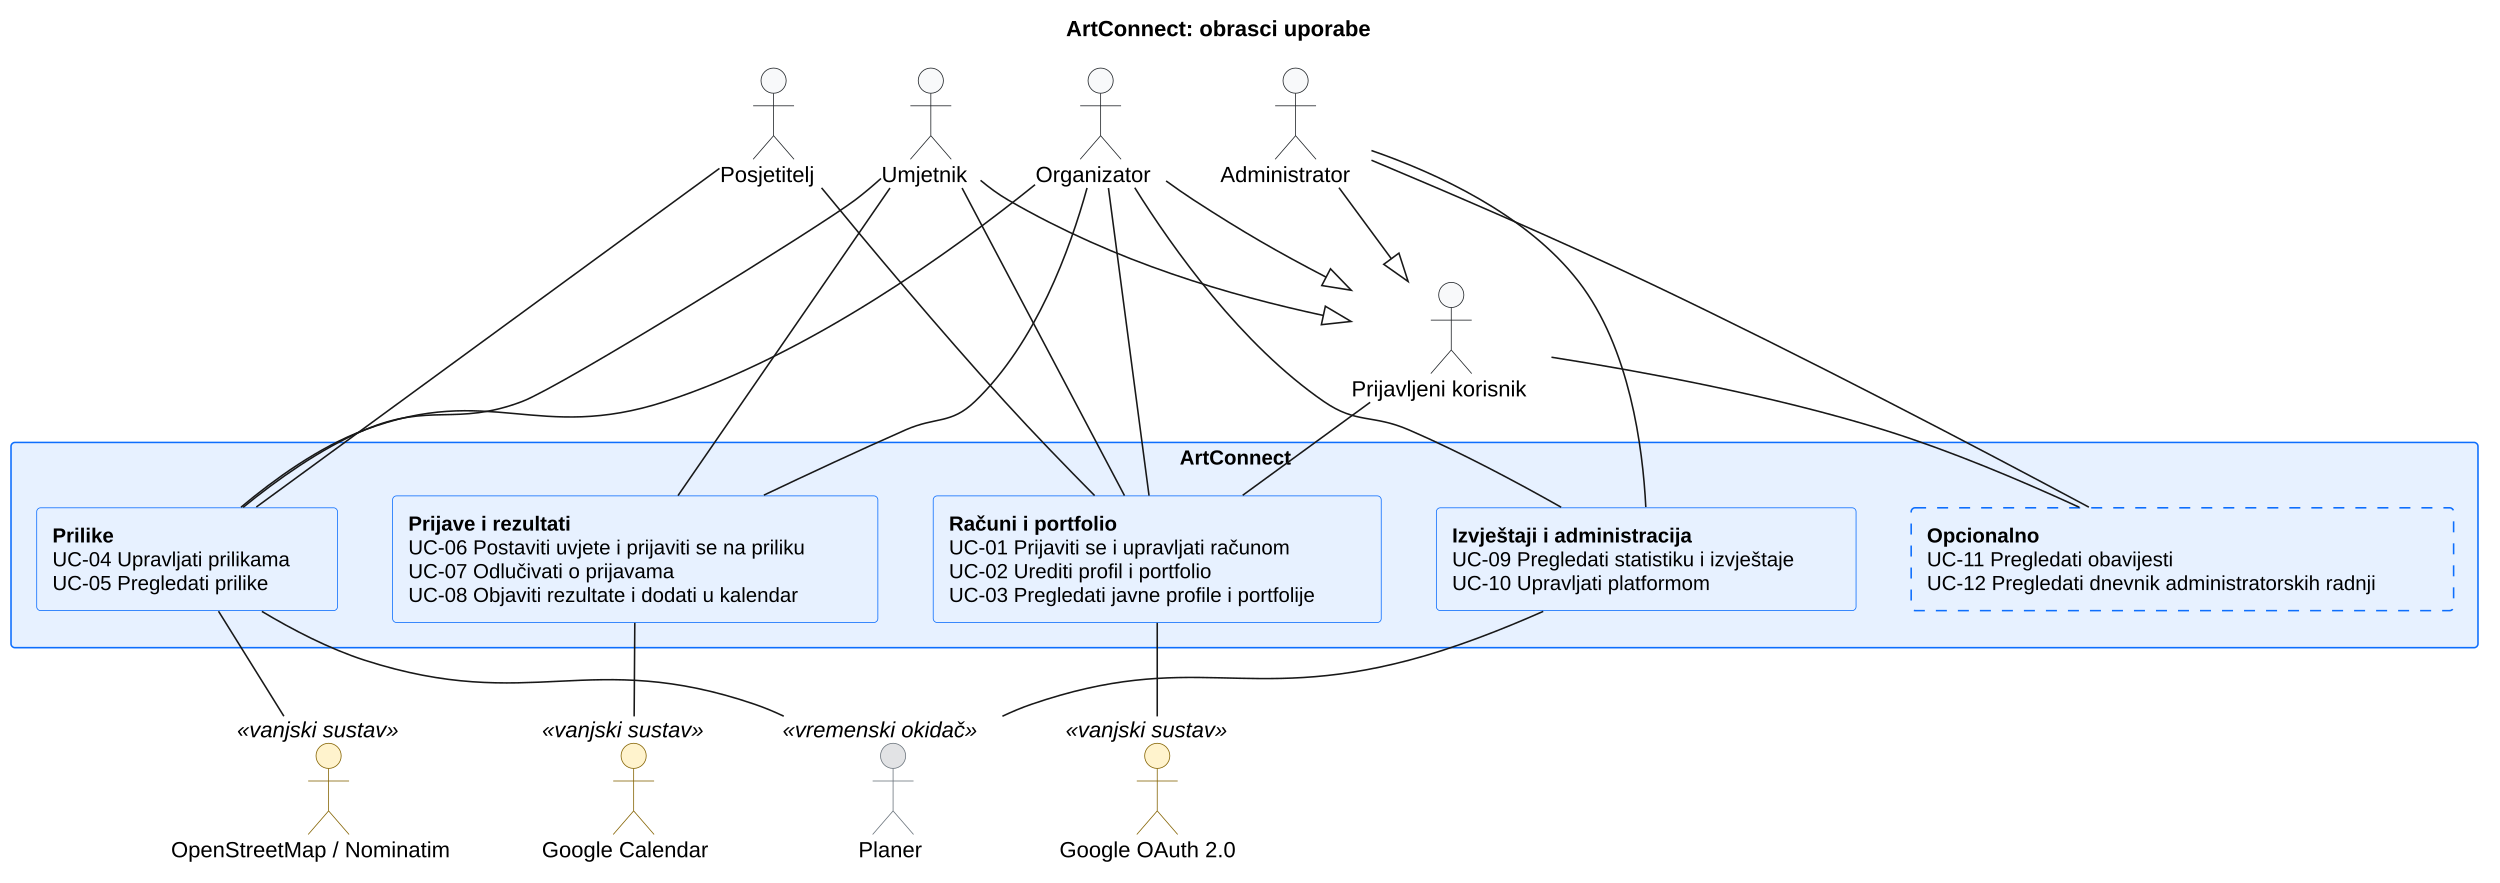
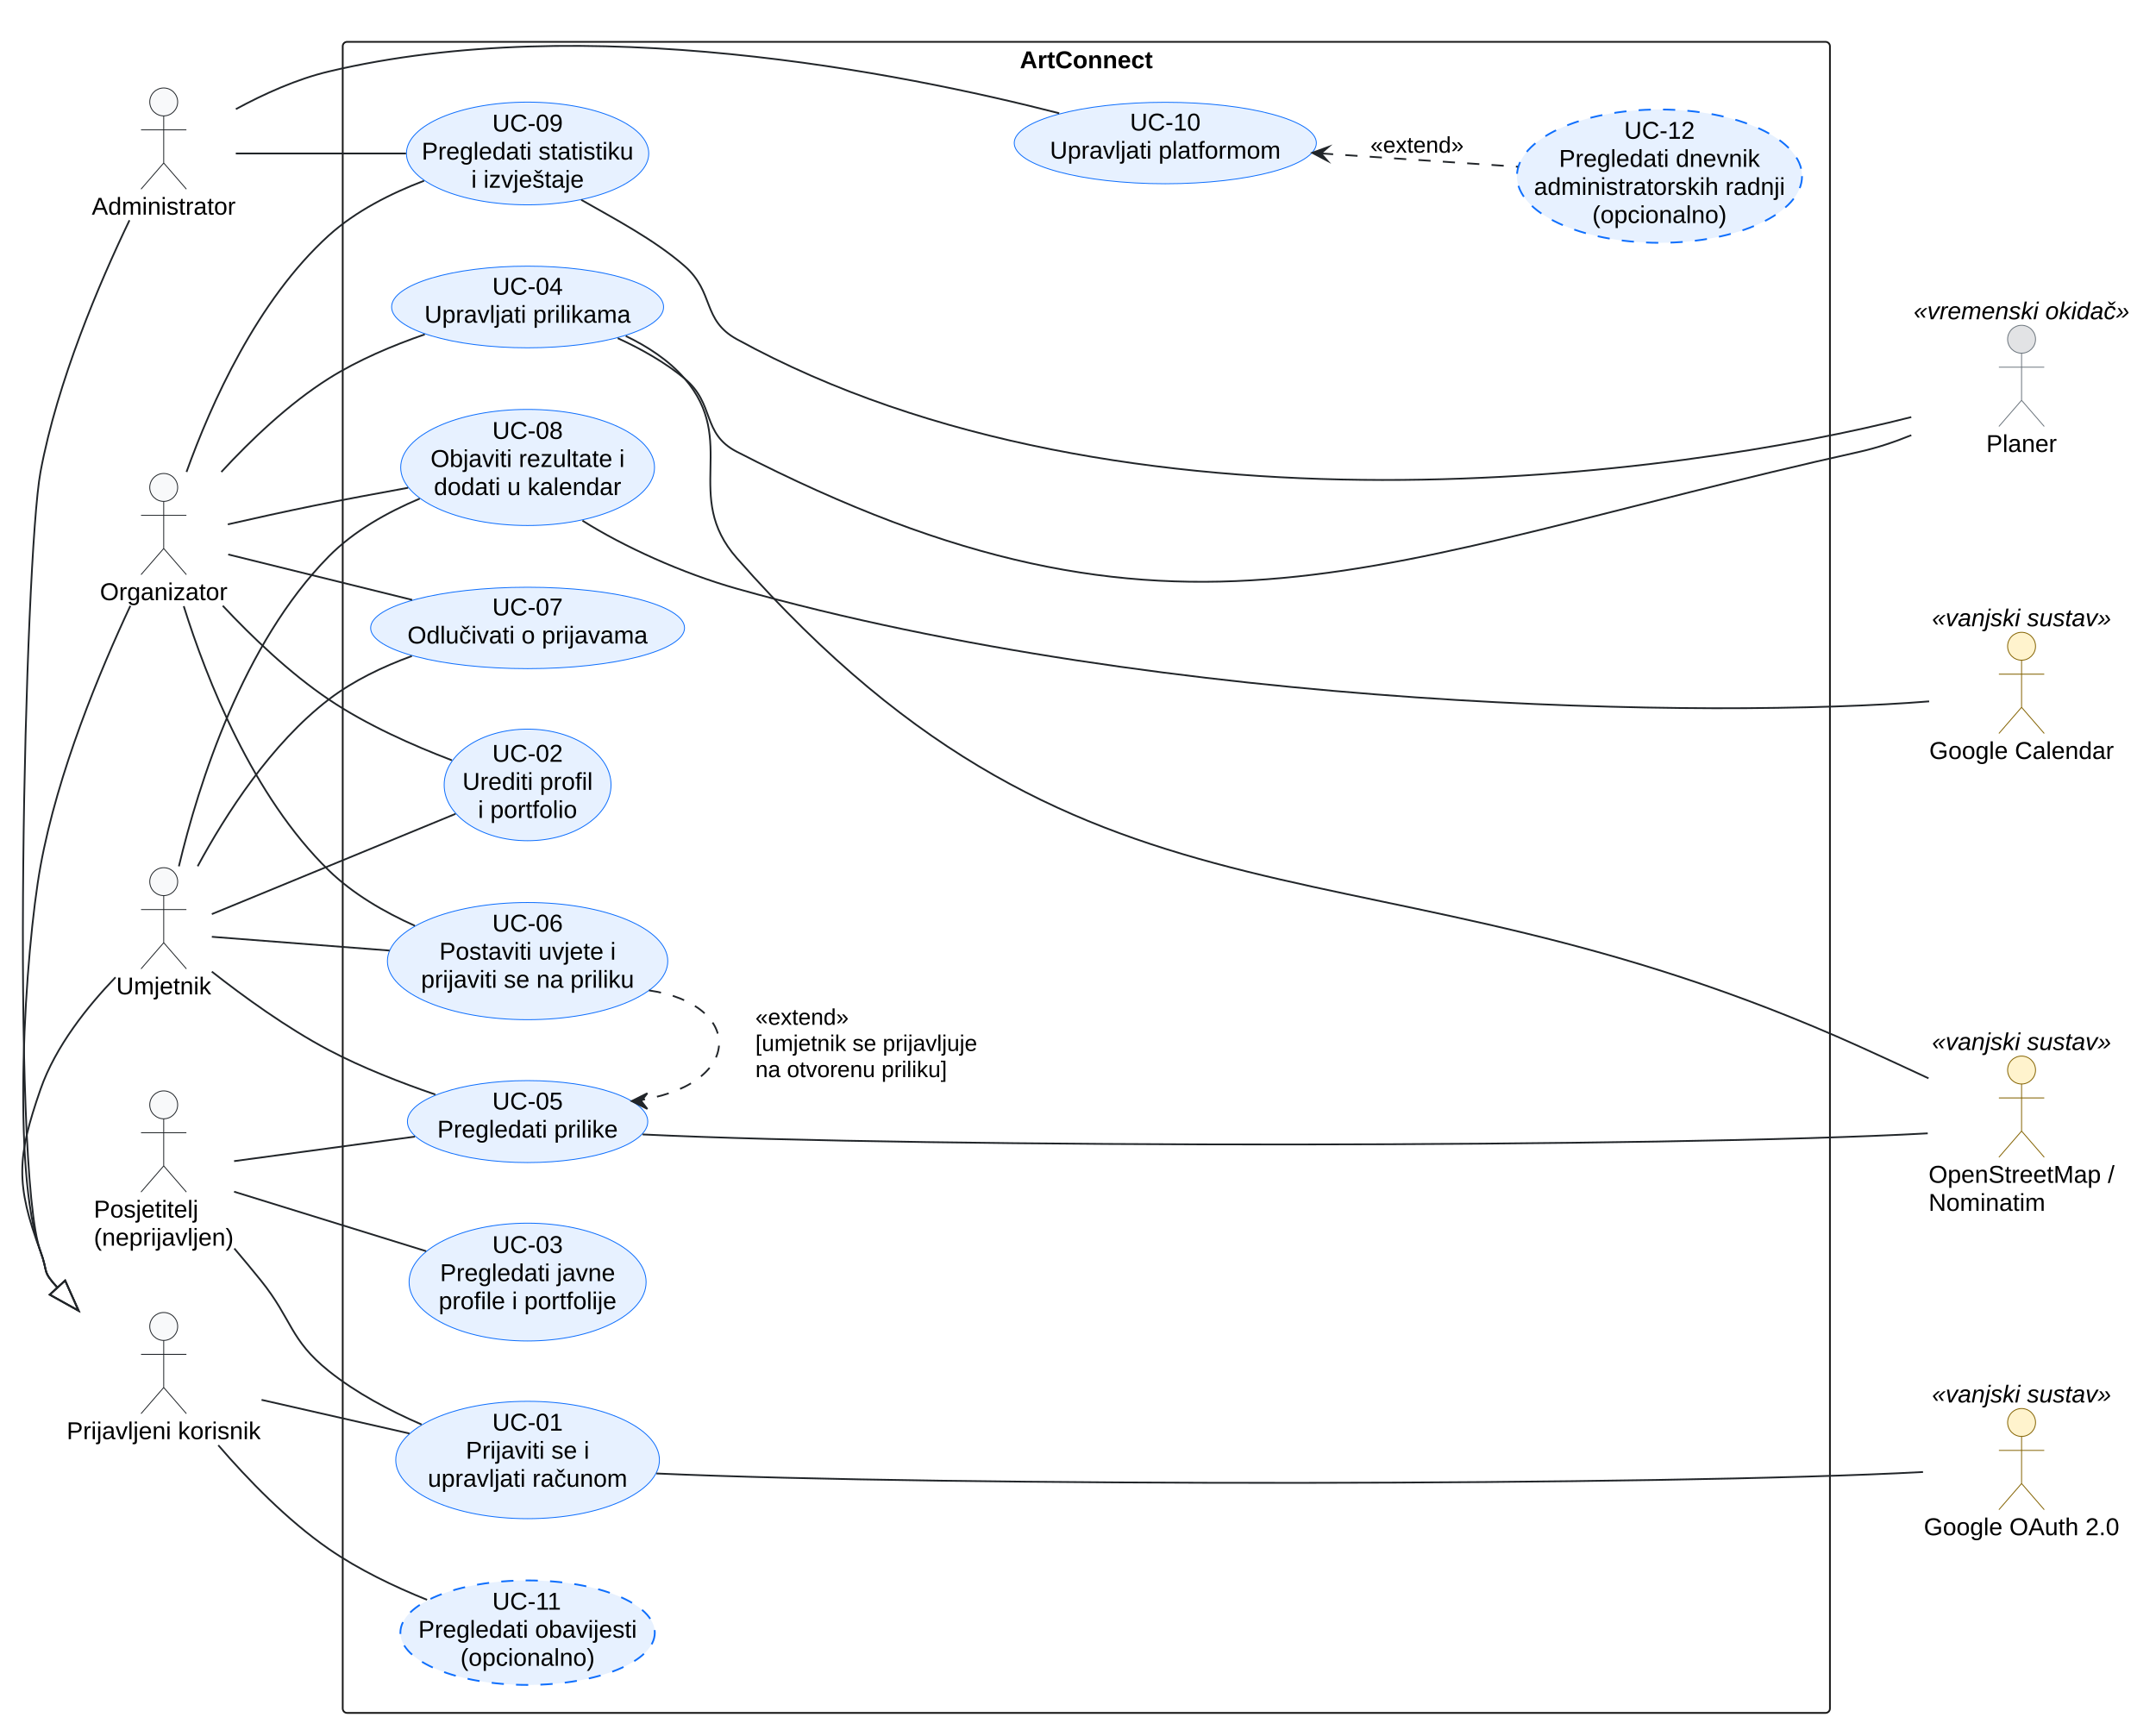
- <svg xmlns="http://www.w3.org/2000/svg" version="1.1" data-diagram-type="DESCRIPTION" style="width:1590px;height:561px;background:#FFFFFF;" width="1590px" height="561px" viewBox="0 0 1590 561" zoomAndPan="magnify" preserveAspectRatio="none" contentStyleType="text/css">
+ <svg xmlns="http://www.w3.org/2000/svg" version="1.1" data-diagram-type="DESCRIPTION" style="width:1236px;height:995px;background:#FFFFFF;" width="1236px" height="995px" viewBox="0 0 1236 995" zoomAndPan="magnify" preserveAspectRatio="none" contentStyleType="text/css">
  <defs />
  <g font-family="sans-serif" lengthAdjust="spacing">
-     <g class="title" data-source-line="1">
-       <text x="678.006" y="22.995" fill="#000" font-size="14" textLength="226.987" font-weight="700" font-family="Arial">ArtConnect: obrasci uporabe</text>
-     </g>
-     <g class="cluster" data-qualified-name="ArtConnect" id="ent0013" data-source-line="41">
-       <rect x="7" y="281.387" width="1569" height="130.54" fill="#E7F1FF" style="stroke:#0D6EFD;stroke-width:1;" rx="2.5" ry="2.5" />
-       <text x="750.297" y="295.454" fill="#000" font-size="13" textLength="82.405" font-weight="700" font-family="Arial">ArtConnect</text>
-     </g>
-     <g class="entity" data-qualified-name="ArtConnect.Racuni" id="ent0014" data-source-line="42">
-       <rect x="593.53" y="315.387" width="284.938" height="80.531" fill="#E7F1FF" style="stroke:#0D6EFD;stroke-width:0.5;" rx="2.5" ry="2.5" />
-       <text x="603.53" y="337.454" fill="#000" font-size="13" textLength="126.255" font-weight="700" font-family="Arial">Računi i portfolio</text>
-       <text x="603.53" y="352.587" fill="#000" font-size="13" textLength="246.207" font-family="Arial">UC-01 Prijaviti se i upravljati računom</text>
-       <text x="603.53" y="367.719" fill="#000" font-size="13" textLength="191.103" font-family="Arial">UC-02 Urediti profil i portfolio</text>
-       <text x="603.53" y="382.852" fill="#000" font-size="13" textLength="264.938" font-family="Arial">UC-03 Pregledati javne profile i portfolije</text>
-     </g>
-     <g class="entity" data-qualified-name="ArtConnect.Prilike" id="ent0015" data-source-line="43">
-       <rect x="23.34" y="322.957" width="191.317" height="65.398" fill="#E7F1FF" style="stroke:#0D6EFD;stroke-width:0.5;" rx="2.5" ry="2.5" />
-       <text x="33.34" y="345.024" fill="#000" font-size="13" textLength="46.77" font-weight="700" font-family="Arial">Prilike</text>
-       <text x="33.34" y="360.157" fill="#000" font-size="13" textLength="171.317" font-family="Arial">UC-04 Upravljati prilikama</text>
-       <text x="33.34" y="375.289" fill="#000" font-size="13" textLength="154.02" font-family="Arial">UC-05 Pregledati prilike</text>
-     </g>
-     <g class="entity" data-qualified-name="ArtConnect.Prijave" id="ent0016" data-source-line="44">
-       <rect x="249.69" y="315.387" width="308.622" height="80.531" fill="#E7F1FF" style="stroke:#0D6EFD;stroke-width:0.5;" rx="2.5" ry="2.5" />
-       <text x="259.69" y="337.454" fill="#000" font-size="13" textLength="126.585" font-weight="700" font-family="Arial">Prijave i rezultati</text>
-       <text x="259.69" y="352.587" fill="#000" font-size="13" textLength="288.622" font-family="Arial">UC-06 Postaviti uvjete i prijaviti se na priliku</text>
-       <text x="259.69" y="367.719" fill="#000" font-size="13" textLength="190.715" font-family="Arial">UC-07 Odlučivati o prijavama</text>
-       <text x="259.69" y="382.852" fill="#000" font-size="13" textLength="282.763" font-family="Arial">UC-08 Objaviti rezultate i dodati u kalendar</text>
-     </g>
-     <g class="entity" data-qualified-name="ArtConnect.Izvjestaji" id="ent0017" data-source-line="45">
-       <rect x="913.54" y="322.957" width="266.917" height="65.398" fill="#E7F1FF" style="stroke:#0D6EFD;stroke-width:0.5;" rx="2.5" ry="2.5" />
-       <text x="923.54" y="345.024" fill="#000" font-size="13" textLength="183.612" font-weight="700" font-family="Arial">Izvještaji i administracija</text>
-       <text x="923.54" y="360.157" fill="#000" font-size="13" textLength="246.917" font-family="Arial">UC-09 Pregledati statistiku i izvještaje</text>
-       <text x="923.54" y="375.289" fill="#000" font-size="13" textLength="186.843" font-family="Arial">UC-10 Upravljati platformom</text>
-     </g>
-     <g class="entity" data-qualified-name="ArtConnect.Opcionalno" id="ent0018" data-source-line="46">
-       <rect x="1215.51" y="322.957" width="344.987" height="65.398" fill="#E7F1FF" style="stroke:#0D6EFD;stroke-width:1;stroke-dasharray:7,7;" rx="2.5" ry="2.5" />
-       <text x="1225.51" y="345.024" fill="#000" font-size="13" textLength="82.12" font-weight="700" font-family="Arial">Opcionalno</text>
-       <text x="1225.51" y="360.157" fill="#000" font-size="13" textLength="176.63" font-family="Arial">UC-11 Pregledati obavijesti</text>
-       <text x="1225.51" y="375.289" fill="#000" font-size="13" textLength="324.987" font-family="Arial">UC-12 Pregledati dnevnik administratorskih radnji</text>
-     </g>
-     <g class="entity" data-qualified-name="Posjetitelj" id="ent0001" data-source-line="22">
-       <ellipse cx="492.003" cy="51.297" rx="8" ry="8" fill="#F8F9FA" style="stroke:#212529;stroke-width:0.5;" />
-       <path d="M492.003,59.297 L492.003,86.297 M479.003,67.297 L505.003,67.297 M492.003,86.297 L479.003,101.297 M492.003,86.297 L505.003,101.297" style="stroke:#212529;stroke-width:0.5;" fill="none" />
-       <text x="457.97" y="115.792" fill="#000" font-size="14" textLength="68.065" font-family="Arial">Posjetitelj</text>
-     </g>
-     <g class="entity" data-qualified-name="Umjetnik" id="ent0002" data-source-line="23">
-       <ellipse cx="592.004" cy="51.297" rx="8" ry="8" fill="#F8F9FA" style="stroke:#212529;stroke-width:0.5;" />
-       <path d="M592.004,59.297 L592.004,86.297 M579.004,67.297 L605.004,67.297 M592.004,86.297 L579.004,101.297 M592.004,86.297 L605.004,101.297" style="stroke:#212529;stroke-width:0.5;" fill="none" />
-       <text x="560.63" y="115.792" fill="#000" font-size="14" textLength="62.747" font-family="Arial">Umjetnik</text>
-     </g>
-     <g class="entity" data-qualified-name="Organizator" id="ent0003" data-source-line="24">
-       <ellipse cx="700.001" cy="51.297" rx="8" ry="8" fill="#F8F9FA" style="stroke:#212529;stroke-width:0.5;" />
-       <path d="M700.001,59.297 L700.001,86.297 M687.001,67.297 L713.001,67.297 M700.001,86.297 L687.001,101.297 M700.001,86.297 L713.001,101.297" style="stroke:#212529;stroke-width:0.5;" fill="none" />
-       <text x="658.63" y="115.792" fill="#000" font-size="14" textLength="82.742" font-family="Arial">Organizator</text>
-     </g>
-     <g class="entity" data-qualified-name="Administrator" id="ent0004" data-source-line="25">
-       <ellipse cx="824.001" cy="51.297" rx="8" ry="8" fill="#F8F9FA" style="stroke:#212529;stroke-width:0.5;" />
-       <path d="M824.001,59.297 L824.001,86.297 M811.001,67.297 L837.001,67.297 M824.001,86.297 L811.001,101.297 M824.001,86.297 L837.001,101.297" style="stroke:#212529;stroke-width:0.5;" fill="none" />
-       <text x="776.16" y="115.792" fill="#000" font-size="14" textLength="95.683" font-family="Arial">Administrator</text>
-     </g>
-     <g class="entity" data-qualified-name="Prijavljeni" id="ent0005" data-source-line="28">
-       <ellipse cx="923.005" cy="187.597" rx="8" ry="8" fill="#F8F9FA" style="stroke:#212529;stroke-width:0.5;" />
-       <path d="M923.005,195.597 L923.005,222.597 M910.005,203.597 L936.005,203.597 M923.005,222.597 L910.005,237.597 M923.005,222.597 L936.005,237.597" style="stroke:#212529;stroke-width:0.5;" fill="none" />
-       <text x="859.54" y="252.092" fill="#000" font-size="14" textLength="126.93" font-family="Arial">Prijavljeni korisnik</text>
-     </g>
-     <g class="entity" data-qualified-name="GoogleOAuth" id="ent0009" data-source-line="35">
-       <ellipse cx="736.003" cy="480.724" rx="8" ry="8" fill="#FFF3CD" style="stroke:#856404;stroke-width:0.5;" />
-       <path d="M736.003,488.724 L736.003,515.724 M723.003,496.724 L749.003,496.724 M736.003,515.724 L723.003,530.724 M736.003,515.724 L749.003,530.724" style="stroke:#856404;stroke-width:0.5;" fill="none" />
-       <text x="673.82" y="545.219" fill="#000" font-size="14" textLength="124.366" font-family="Arial">Google OAuth 2.0</text>
-       <text x="677.771" y="468.922" fill="#000" font-size="14" textLength="116.464" font-style="italic" font-family="Arial">«vanjski sustav»</text>
-     </g>
-     <g class="entity" data-qualified-name="GoogleCalendar" id="ent0010" data-source-line="36">
-       <ellipse cx="403.002" cy="480.724" rx="8" ry="8" fill="#FFF3CD" style="stroke:#856404;stroke-width:0.5;" />
-       <path d="M403.002,488.724 L403.002,515.724 M390.002,496.724 L416.002,496.724 M403.002,515.724 L390.002,530.724 M403.002,515.724 L416.002,530.724" style="stroke:#856404;stroke-width:0.5;" fill="none" />
-       <text x="344.616" y="545.219" fill="#000" font-size="14" textLength="116.771" font-family="Arial">Google Calendar</text>
-       <text x="344.77" y="468.922" fill="#000" font-size="14" textLength="116.464" font-style="italic" font-family="Arial">«vanjski sustav»</text>
-     </g>
-     <g class="entity" data-qualified-name="OSM" id="ent0011" data-source-line="37">
-       <ellipse cx="208.998" cy="480.724" rx="8" ry="8" fill="#FFF3CD" style="stroke:#856404;stroke-width:0.5;" />
-       <path d="M208.998,488.724 L208.998,515.724 M195.998,496.724 L221.998,496.724 M208.998,515.724 L195.998,530.724 M208.998,515.724 L221.998,530.724" style="stroke:#856404;stroke-width:0.5;" fill="none" />
-       <text x="108.78" y="545.219" fill="#000" font-size="14" textLength="200.437" font-family="Arial">OpenStreetMap / Nominatim</text>
-       <text x="150.766" y="468.922" fill="#000" font-size="14" textLength="116.464" font-style="italic" font-family="Arial">«vanjski sustav»</text>
-     </g>
-     <g class="entity" data-qualified-name="Planer" id="ent0012" data-source-line="38">
-       <ellipse cx="568.003" cy="480.724" rx="8" ry="8" fill="#E2E3E5" style="stroke:#6C757D;stroke-width:0.5;" />
-       <path d="M568.003,488.724 L568.003,515.724 M555.003,496.724 L581.003,496.724 M568.003,515.724 L555.003,530.724 M568.003,515.724 L581.003,530.724" style="stroke:#6C757D;stroke-width:0.5;" fill="none" />
-       <text x="545.927" y="545.219" fill="#000" font-size="14" textLength="44.153" font-family="Arial">Planer</text>
-       <text x="497.74" y="468.922" fill="#000" font-size="14" textLength="140.526" font-style="italic" font-family="Arial">«vremenski okidač»</text>
-     </g>
-     <g class="link" data-entity-1="ent0002" data-entity-2="ent0005" id="lnk6" data-source-line="30" data-link-type="extension">
-       <path d="M623.63,114.697 C629.11,119.287 635,123.617 641,127.097 C710.3,167.267 782.268,187.778 841.658,200.638" style="stroke:#181818;stroke-width:1;" fill="none" id="Umjetnik-to-Prijavljeni" />
-       <polygon points="859.25,204.447,842.927,194.773,840.388,206.502,859.25,204.447" fill="none" style="stroke:#181818;stroke-width:1;stroke-linejoin:miter;stroke-miterlimit:10;" />
-     </g>
-     <g class="link" data-entity-1="ent0003" data-entity-2="ent0005" id="lnk7" data-source-line="31" data-link-type="extension">
-       <path d="M741.64,115.077 C747.38,119.257 753.27,123.377 759,127.097 C791.08,147.907 812.466,160.162 843.416,176.282" style="stroke:#181818;stroke-width:1;" fill="none" id="Organizator-to-Prijavljeni" />
-       <polygon points="859.38,184.597,846.187,170.961,840.644,181.603,859.38,184.597" fill="none" style="stroke:#181818;stroke-width:1;stroke-linejoin:miter;stroke-miterlimit:10;" />
-     </g>
-     <g class="link" data-entity-1="ent0004" data-entity-2="ent0005" id="lnk8" data-source-line="32" data-link-type="extension">
-       <path d="M851.58,119.357 C865.31,137.987 871.18,145.948 884.89,164.548" style="stroke:#181818;stroke-width:1;" fill="none" id="Administrator-to-Prijavljeni" />
-       <polygon points="895.57,179.037,889.72,160.988,880.06,168.108,895.57,179.037" fill="none" style="stroke:#181818;stroke-width:1;stroke-linejoin:miter;stroke-miterlimit:10;" />
-     </g>
-     <g class="link" data-entity-1="ent0001" data-entity-2="ent0014" id="lnk19" data-source-line="49" data-link-type="association">
-       <path d="M522.51,119.477 C551.74,155.057 597.42,209.707 639,255.387 C657.33,275.527 678.38,297.227 696.17,315.187" style="stroke:#181818;stroke-width:1;" fill="none" id="Posjetitelj-Racuni" />
-     </g>
-     <g class="link" data-entity-1="ent0001" data-entity-2="ent0015" id="lnk20" data-source-line="50" data-link-type="association">
-       <path d="M457.58,107.117 C389.59,156.827 238.15,267.537 163.02,322.467" style="stroke:#181818;stroke-width:1;" fill="none" id="Posjetitelj-Prilike" />
-     </g>
-     <g class="link" data-entity-1="ent0005" data-entity-2="ent0014" id="lnk21" data-source-line="52" data-link-type="association">
-       <path d="M871.41,255.877 C846.22,274.257 815.91,296.367 790.36,314.997" style="stroke:#181818;stroke-width:1;" fill="none" id="Prijavljeni-Racuni" />
-     </g>
-     <g class="link" data-entity-1="ent0005" data-entity-2="ent0018" id="lnk22" data-source-line="53" data-link-type="association">
-       <path d="M986.73,227.197 C1043.07,236.017 1127.08,251.377 1198,273.387 C1240.49,286.587 1286.39,306.057 1322.44,322.647" style="stroke:#181818;stroke-width:1;" fill="none" id="Prijavljeni-Opcionalno" />
-     </g>
-     <g class="link" data-entity-1="ent0002" data-entity-2="ent0014" id="lnk23" data-source-line="55" data-link-type="association">
-       <path d="M611.87,119.577 C639.03,171.017 687.52,262.837 715.17,315.207" style="stroke:#181818;stroke-width:1;" fill="none" id="Umjetnik-Racuni" />
-     </g>
-     <g class="link" data-entity-1="ent0002" data-entity-2="ent0016" id="lnk24" data-source-line="56" data-link-type="association">
-       <path d="M566.06,119.577 C530.6,171.017 467.3,262.837 431.2,315.207" style="stroke:#181818;stroke-width:1;" fill="none" id="Umjetnik-Prijave" />
-     </g>
-     <g class="link" data-entity-1="ent0002" data-entity-2="ent0015" id="lnk25" data-source-line="57" data-link-type="association">
-       <path d="M560.29,113.517 C555.01,118.257 549.47,122.947 544,127.097 C522.07,143.747 357.76,245.667 332,255.387 C289.75,271.347 273.58,255.777 232,273.387 C203.74,285.367 175.71,305.457 154.64,322.667" style="stroke:#181818;stroke-width:1;" fill="none" id="Umjetnik-Prilike" />
-     </g>
-     <g class="link" data-entity-1="ent0003" data-entity-2="ent0014" id="lnk26" data-source-line="59" data-link-type="association">
-       <path d="M704.97,119.577 C711.76,171.017 723.88,262.837 730.79,315.207" style="stroke:#181818;stroke-width:1;" fill="none" id="Organizator-Racuni" />
-     </g>
-     <g class="link" data-entity-1="ent0003" data-entity-2="ent0015" id="lnk27" data-source-line="60" data-link-type="association">
-       <path d="M658.29,117.467 C606.81,158.957 514.77,225.697 423,255.387 C341.88,281.647 311.84,243.457 232,273.387 C202.81,284.337 174.35,304.887 153.29,322.577" style="stroke:#181818;stroke-width:1;" fill="none" id="Organizator-Prilike" />
-     </g>
-     <g class="link" data-entity-1="ent0003" data-entity-2="ent0016" id="lnk28" data-source-line="61" data-link-type="association">
-       <path d="M691.36,119.547 C680.67,158.287 658.93,218.137 620,255.387 C604.74,269.997 595.34,264.877 576,273.387 C546.38,286.437 514.23,301.407 485.83,314.907" style="stroke:#181818;stroke-width:1;" fill="none" id="Organizator-Prijave" />
-     </g>
-     <g class="link" data-entity-1="ent0003" data-entity-2="ent0017" id="lnk29" data-source-line="62" data-link-type="association">
-       <path d="M721.7,119.377 C746.21,158.557 789.6,219.297 842,255.387 C862.83,269.747 872.78,263.357 896,273.387 C929.07,287.677 964.61,306.617 992.9,322.607" style="stroke:#181818;stroke-width:1;" fill="none" id="Organizator-Izvjestaji" />
-     </g>
-     <g class="link" data-entity-1="ent0004" data-entity-2="ent0017" id="lnk30" data-source-line="64" data-link-type="association">
-       <path d="M872.24,95.737 C913.34,109.977 970.88,136.247 1004,179.097 C1036.53,221.177 1044.83,284.497 1046.73,322.487" style="stroke:#181818;stroke-width:1;" fill="none" id="Administrator-Izvjestaji" />
-     </g>
-     <g class="link" data-entity-1="ent0004" data-entity-2="ent0018" id="lnk31" data-source-line="65" data-link-type="association">
-       <path d="M872.25,101.907 C917.7,120.947 987.49,150.847 1047,179.097 C1147.01,226.567 1260.94,286.417 1328.53,322.557" style="stroke:#181818;stroke-width:1;" fill="none" id="Administrator-Opcionalno" />
-     </g>
-     <g class="link" data-entity-1="ent0014" data-entity-2="ent0009" id="lnk32" data-source-line="67" data-link-type="association">
-       <path d="M736,396.157 C736,414.547 736,436.537 736,455.627" style="stroke:#181818;stroke-width:1;" fill="none" id="Racuni-GoogleOAuth" />
-     </g>
-     <g class="link" data-entity-1="ent0016" data-entity-2="ent0010" id="lnk33" data-source-line="68" data-link-type="association">
-       <path d="M403.73,396.157 C403.6,414.547 403.45,436.537 403.32,455.627" style="stroke:#181818;stroke-width:1;" fill="none" id="Prijave-GoogleCalendar" />
-     </g>
-     <g class="link" data-entity-1="ent0015" data-entity-2="ent0011" id="lnk34" data-source-line="69" data-link-type="association">
-       <path d="M138.97,388.737 C151.2,408.367 167.03,433.807 180.55,455.517" style="stroke:#181818;stroke-width:1;" fill="none" id="Prilike-OSM" />
-     </g>
-     <g class="link" data-entity-1="ent0015" data-entity-2="ent0012" id="lnk35" data-source-line="70" data-link-type="association">
-       <path d="M166.56,388.847 C186.04,400.517 209.31,412.617 232,419.927 C337.59,453.907 375.01,412.137 480,447.927 C486.17,450.027 492.37,452.617 498.47,455.507" style="stroke:#181818;stroke-width:1;" fill="none" id="Prilike-Planer" />
-     </g>
-     <g class="link" data-entity-1="ent0017" data-entity-2="ent0012" id="lnk36" data-source-line="71" data-link-type="association">
-       <path d="M981.5,388.827 C955.46,400.347 924.87,412.357 896,419.927 C792.12,447.167 757.58,413.087 656,447.927 C649.83,450.037 643.64,452.637 637.54,455.527" style="stroke:#181818;stroke-width:1;" fill="none" id="Izvjestaji-Planer" />
+     <g class="cluster" data-qualified-name="ArtConnect" id="ent0010" data-source-line="41">
+       <rect x="196.48" y="23.99" width="852.59" height="958" fill="none" style="stroke:#181818;stroke-width:1;" rx="2.5" ry="2.5" />
+       <text x="584.665" y="39.122" fill="#000" font-size="14" textLength="76.221" font-weight="700" font-family="Arial">ArtConnect</text>
+     </g>
+     <g class="entity" data-qualified-name="ArtConnect.UC01" id="ent0011" data-source-line="42">
+       <ellipse cx="302.458" cy="836.994" rx="75.578" ry="33.644" fill="#E7F1FF" style="stroke:#0D6EFD;stroke-width:0.5;" />
+       <text x="282.231" y="820.163" fill="#000" font-size="14" textLength="40.455" font-family="Arial">UC-01</text>
+       <text x="267.062" y="836.261" fill="#000" font-size="14" textLength="70.793" font-family="Arial">Prijaviti se i</text>
+       <text x="245.265" y="852.36" fill="#000" font-size="14" textLength="114.386" font-family="Arial">upravljati računom</text>
+     </g>
+     <g class="entity" data-qualified-name="ArtConnect.UC03" id="ent0012" data-source-line="43">
+       <ellipse cx="302.465" cy="734.995" rx="67.935" ry="33.765" fill="#E7F1FF" style="stroke:#0D6EFD;stroke-width:0.5;" />
+       <text x="282.237" y="718.359" fill="#000" font-size="14" textLength="40.455" font-family="Arial">UC-03</text>
+       <text x="252.265" y="734.458" fill="#000" font-size="14" textLength="100.399" font-family="Arial">Pregledati javne</text>
+       <text x="251.496" y="750.557" fill="#000" font-size="14" textLength="101.938" font-family="Arial">profile i portfolije</text>
+     </g>
+     <g class="entity" data-qualified-name="ArtConnect.UC05" id="ent0013" data-source-line="44">
+       <ellipse cx="302.46" cy="642.988" rx="68.89" ry="23.498" fill="#E7F1FF" style="stroke:#0D6EFD;stroke-width:0.5;" />
+       <text x="282.232" y="636.078" fill="#000" font-size="14" textLength="40.455" font-family="Arial">UC-05</text>
+       <text x="250.712" y="652.177" fill="#000" font-size="14" textLength="103.496" font-family="Arial">Pregledati prilike</text>
+     </g>
+     <g class="entity" data-qualified-name="ArtConnect.UC11" id="ent0014" data-source-line="45">
+       <ellipse cx="302.457" cy="935.994" rx="72.927" ry="29.954" fill="#E7F1FF" style="stroke:#0D6EFD;stroke-width:1;stroke-dasharray:7,7;" />
+       <text x="282.229" y="922.791" fill="#000" font-size="14" textLength="40.455" font-family="Arial">UC-11</text>
+       <text x="239.809" y="938.89" fill="#000" font-size="14" textLength="125.296" font-family="Arial">Pregledati obavijesti</text>
+       <text x="263.933" y="954.988" fill="#000" font-size="14" textLength="77.048" font-family="Arial">(opcionalno)</text>
+     </g>
+     <g class="entity" data-qualified-name="ArtConnect.UC02" id="ent0015" data-source-line="46">
+       <ellipse cx="302.459" cy="449.988" rx="47.829" ry="31.988" fill="#E7F1FF" style="stroke:#0D6EFD;stroke-width:0.5;" />
+       <text x="282.232" y="436.717" fill="#000" font-size="14" textLength="40.455" font-family="Arial">UC-02</text>
+       <text x="265.115" y="452.816" fill="#000" font-size="14" textLength="74.689" font-family="Arial">Urediti profil</text>
+       <text x="274.056" y="468.914" fill="#000" font-size="14" textLength="56.807" font-family="Arial">i portfolio</text>
+     </g>
+     <g class="entity" data-qualified-name="ArtConnect.UC06" id="ent0016" data-source-line="47">
+       <ellipse cx="302.455" cy="550.987" rx="80.365" ry="33.587" fill="#E7F1FF" style="stroke:#0D6EFD;stroke-width:0.5;" />
+       <text x="282.228" y="534.063" fill="#000" font-size="14" textLength="40.455" font-family="Arial">UC-06</text>
+       <text x="251.876" y="550.161" fill="#000" font-size="14" textLength="101.158" font-family="Arial">Postaviti uvjete i</text>
+       <text x="241.376" y="566.26" fill="#000" font-size="14" textLength="122.158" font-family="Arial">prijaviti se na priliku</text>
+     </g>
+     <g class="entity" data-qualified-name="ArtConnect.UC07" id="ent0017" data-source-line="48">
+       <ellipse cx="302.457" cy="359.994" rx="89.977" ry="23.334" fill="#E7F1FF" style="stroke:#0D6EFD;stroke-width:0.5;" />
+       <text x="282.229" y="352.816" fill="#000" font-size="14" textLength="40.455" font-family="Arial">UC-07</text>
+       <text x="233.595" y="368.915" fill="#000" font-size="14" textLength="137.724" font-family="Arial">Odlučivati o prijavama</text>
+     </g>
+     <g class="entity" data-qualified-name="ArtConnect.UC08" id="ent0018" data-source-line="49">
+       <ellipse cx="302.464" cy="267.987" rx="72.754" ry="33.277" fill="#E7F1FF" style="stroke:#0D6EFD;stroke-width:0.5;" />
+       <text x="282.237" y="251.61" fill="#000" font-size="14" textLength="40.455" font-family="Arial">UC-08</text>
+       <text x="246.83" y="267.708" fill="#000" font-size="14" textLength="111.269" font-family="Arial">Objaviti rezultate i</text>
+       <text x="248.758" y="283.807" fill="#000" font-size="14" textLength="107.413" font-family="Arial">dodati u kalendar</text>
+     </g>
+     <g class="entity" data-qualified-name="ArtConnect.UC04" id="ent0019" data-source-line="50">
+       <ellipse cx="302.46" cy="175.989" rx="77.96" ry="23.409" fill="#E7F1FF" style="stroke:#0D6EFD;stroke-width:0.5;" />
+       <text x="282.233" y="168.936" fill="#000" font-size="14" textLength="40.455" font-family="Arial">UC-04</text>
+       <text x="243.333" y="185.034" fill="#000" font-size="14" textLength="118.255" font-family="Arial">Upravljati prilikama</text>
+     </g>
+     <g class="entity" data-qualified-name="ArtConnect.UC09" id="ent0020" data-source-line="51">
+       <ellipse cx="302.458" cy="87.99" rx="69.458" ry="29.44" fill="#E7F1FF" style="stroke:#0D6EFD;stroke-width:0.5;" />
+       <text x="282.231" y="75.403" fill="#000" font-size="14" textLength="40.455" font-family="Arial">UC-09</text>
+       <text x="241.762" y="91.502" fill="#000" font-size="14" textLength="121.393" font-family="Arial">Pregledati statistiku</text>
+       <text x="270.169" y="107.6" fill="#000" font-size="14" textLength="64.579" font-family="Arial">i izvještaje</text>
+     </g>
+     <g class="entity" data-qualified-name="ArtConnect.UC10" id="ent0021" data-source-line="52">
+       <ellipse cx="668.041" cy="81.991" rx="86.601" ry="23.351" fill="#E7F1FF" style="stroke:#0D6EFD;stroke-width:0.5;" />
+       <text x="647.813" y="74.843" fill="#000" font-size="14" textLength="40.455" font-family="Arial">UC-10</text>
+       <text x="601.91" y="90.942" fill="#000" font-size="14" textLength="132.262" font-family="Arial">Upravljati platformom</text>
+     </g>
+     <g class="entity" data-qualified-name="ArtConnect.Pregib" id="ent0022" data-source-line="54">
+       <ellipse cx="668.04" cy="142.99" rx="3" ry="3" fill="none" style="stroke:none;" />
+     </g>
+     <g class="entity" data-qualified-name="ArtConnect.UC12" id="ent0023" data-source-line="55">
+       <ellipse cx="951.358" cy="100.985" rx="81.718" ry="38.215" fill="#E7F1FF" style="stroke:#0D6EFD;stroke-width:1;stroke-dasharray:7,7;" />
+       <text x="931.131" y="79.551" fill="#000" font-size="14" textLength="40.455" font-family="Arial">UC-12</text>
+       <text x="893.765" y="95.65" fill="#000" font-size="14" textLength="115.186" font-family="Arial">Pregledati dnevnik</text>
+       <text x="879.386" y="111.748" fill="#000" font-size="14" textLength="143.944" font-family="Arial">administratorskih radnji</text>
+       <text x="912.834" y="127.847" fill="#000" font-size="14" textLength="77.048" font-family="Arial">(opcionalno)</text>
+     </g>
+     <g class="entity" data-qualified-name="Posjetitelj" id="ent0001" data-source-line="29">
+       <ellipse cx="93.852" cy="633.39" rx="8" ry="8" fill="#F8F9FA" style="stroke:#212529;stroke-width:0.5;" />
+       <path d="M93.852,641.39 L93.852,668.39 M80.852,649.39 L106.852,649.39 M93.852,668.39 L80.852,683.39 M93.852,668.39 L106.852,683.39" style="stroke:#212529;stroke-width:0.5;" fill="none" />
+       <text x="53.78" y="698.022" fill="#000" font-size="14" textLength="59.917" font-family="Arial">Posjetitelj</text>
+       <text x="53.78" y="714.12" fill="#000" font-size="14" textLength="80.145" font-family="Arial">(neprijavljen)</text>
+     </g>
+     <g class="entity" data-qualified-name="Prijavljeni" id="ent0002" data-source-line="30">
+       <ellipse cx="93.857" cy="760.44" rx="8" ry="8" fill="#F8F9FA" style="stroke:#212529;stroke-width:0.5;" />
+       <path d="M93.857,768.44 L93.857,795.44 M80.857,776.44 L106.857,776.44 M93.857,795.44 L80.857,810.44 M93.857,795.44 L106.857,810.44" style="stroke:#212529;stroke-width:0.5;" fill="none" />
+       <text x="38.23" y="825.072" fill="#000" font-size="14" textLength="111.255" font-family="Arial">Prijavljeni korisnik</text>
+     </g>
+     <g class="entity" data-qualified-name="Umjetnik" id="ent0003" data-source-line="31">
+       <ellipse cx="93.858" cy="505.44" rx="8" ry="8" fill="#F8F9FA" style="stroke:#212529;stroke-width:0.5;" />
+       <path d="M93.858,513.44 L93.858,540.44 M80.858,521.44 L106.858,521.44 M93.858,540.44 L80.858,555.44 M93.858,540.44 L106.858,555.44" style="stroke:#212529;stroke-width:0.5;" fill="none" />
+       <text x="66.63" y="570.072" fill="#000" font-size="14" textLength="54.455" font-family="Arial">Umjetnik</text>
+     </g>
+     <g class="entity" data-qualified-name="Organizator" id="ent0004" data-source-line="32">
+       <ellipse cx="93.852" cy="279.44" rx="8" ry="8" fill="#F8F9FA" style="stroke:#212529;stroke-width:0.5;" />
+       <path d="M93.852,287.44 L93.852,314.44 M80.852,295.44 L106.852,295.44 M93.852,314.44 L80.852,329.44 M93.852,314.44 L106.852,329.44" style="stroke:#212529;stroke-width:0.5;" fill="none" />
+       <text x="57.28" y="344.072" fill="#000" font-size="14" textLength="73.145" font-family="Arial">Organizator</text>
+     </g>
+     <g class="entity" data-qualified-name="Administrator" id="ent0005" data-source-line="33">
+       <ellipse cx="93.854" cy="58.44" rx="8" ry="8" fill="#F8F9FA" style="stroke:#212529;stroke-width:0.5;" />
+       <path d="M93.854,66.44 L93.854,93.44 M80.854,74.44 L106.854,74.44 M93.854,93.44 L80.854,108.44 M93.854,93.44 L106.854,108.44" style="stroke:#212529;stroke-width:0.5;" fill="none" />
+       <text x="52.62" y="123.072" fill="#000" font-size="14" textLength="82.469" font-family="Arial">Administrator</text>
+     </g>
+     <g class="entity" data-qualified-name="Google" id="ent0006" data-source-line="36">
+       <ellipse cx="1158.938" cy="815.489" rx="8" ry="8" fill="#FFF3CD" style="stroke:#856404;stroke-width:0.5;" />
+       <path d="M1158.938,823.489 L1158.938,850.489 M1145.938,831.489 L1171.938,831.489 M1158.938,850.489 L1145.938,865.489 M1158.938,850.489 L1171.938,865.489" style="stroke:#856404;stroke-width:0.5;" fill="none" />
+       <text x="1102.9" y="880.12" fill="#000" font-size="14" textLength="112.075" font-family="Arial">Google OAuth 2.0</text>
+       <text x="1107.579" y="804.022" fill="#000" font-size="14" textLength="102.717" font-style="italic" font-family="Arial">«vanjski sustav»</text>
+     </g>
+     <g class="entity" data-qualified-name="OSM" id="ent0007" data-source-line="37">
+       <ellipse cx="1158.937" cy="613.439" rx="8" ry="8" fill="#FFF3CD" style="stroke:#856404;stroke-width:0.5;" />
+       <path d="M1158.937,621.439 L1158.937,648.439 M1145.937,629.439 L1171.937,629.439 M1158.937,648.439 L1145.937,663.439 M1158.937,648.439 L1171.937,663.439" style="stroke:#856404;stroke-width:0.5;" fill="none" />
+       <text x="1105.63" y="678.07" fill="#000" font-size="14" textLength="106.613" font-family="Arial">OpenStreetMap /</text>
+       <text x="1105.63" y="694.169" fill="#000" font-size="14" textLength="66.903" font-family="Arial">Nominatim</text>
+       <text x="1107.578" y="601.972" fill="#000" font-size="14" textLength="102.717" font-style="italic" font-family="Arial">«vanjski sustav»</text>
+     </g>
+     <g class="entity" data-qualified-name="Calendar" id="ent0008" data-source-line="38">
+       <ellipse cx="1158.934" cy="370.489" rx="8" ry="8" fill="#FFF3CD" style="stroke:#856404;stroke-width:0.5;" />
+       <path d="M1158.934,378.489 L1158.934,405.489 M1145.934,386.489 L1171.934,386.489 M1158.934,405.489 L1145.934,420.489 M1158.934,405.489 L1171.934,420.489" style="stroke:#856404;stroke-width:0.5;" fill="none" />
+       <text x="1106.01" y="435.12" fill="#000" font-size="14" textLength="105.848" font-family="Arial">Google Calendar</text>
+       <text x="1107.575" y="359.022" fill="#000" font-size="14" textLength="102.717" font-style="italic" font-family="Arial">«vanjski sustav»</text>
+     </g>
+     <g class="entity" data-qualified-name="Planer" id="ent0009" data-source-line="39">
+       <ellipse cx="1158.932" cy="194.489" rx="8" ry="8" fill="#E2E3E5" style="stroke:#6C757D;stroke-width:0.5;" />
+       <path d="M1158.932,202.489 L1158.932,229.489 M1145.932,210.489 L1171.932,210.489 M1158.932,229.489 L1145.932,244.489 M1158.932,229.489 L1171.932,244.489" style="stroke:#6C757D;stroke-width:0.5;" fill="none" />
+       <text x="1138.697" y="259.12" fill="#000" font-size="14" textLength="40.469" font-family="Arial">Planer</text>
+       <text x="1097.07" y="183.022" fill="#000" font-size="14" textLength="123.724" font-style="italic" font-family="Arial">«vremenski okidač»</text>
+     </g>
+     <g class="link" data-entity-1="ent0003" data-entity-2="ent0002" id="lnk24" data-source-line="59" data-link-type="extension">
+       <path d="M66.23,560.27 C50.31,576.78 31.8,599.81 23.23,624.49 C9.68,663.54 8.89,678.72 23.23,717.49 C27.86,730.02 23.815,728.214 32.925,738.164" style="stroke:#212529;stroke-width:1;" fill="none" id="Umjetnik-to-Prijavljeni" />
+       <polygon points="45.08,751.44,37.35,734.112,28.499,742.216,45.08,751.44" fill="none" style="stroke:#212529;stroke-width:1;stroke-linejoin:miter;stroke-miterlimit:10;" />
+     </g>
+     <g class="link" data-entity-1="ent0004" data-entity-2="ent0002" id="lnk25" data-source-line="60" data-link-type="extension">
+       <path d="M74.73,347.32 C57.36,384.41 33.01,442.76 23.23,496.49 C14.43,544.81 6.19,671.43 23.23,717.49 C27.86,730.02 23.815,728.214 32.925,738.164" style="stroke:#212529;stroke-width:1;" fill="none" id="Organizator-to-Prijavljeni" />
+       <polygon points="45.08,751.44,37.35,734.112,28.499,742.216,45.08,751.44" fill="none" style="stroke:#212529;stroke-width:1;stroke-linejoin:miter;stroke-miterlimit:10;" />
+     </g>
+     <g class="link" data-entity-1="ent0005" data-entity-2="ent0002" id="lnk26" data-source-line="61" data-link-type="extension">
+       <path d="M74.23,126.27 C56.9,162.38 32.93,218.56 23.23,270.49 C14.11,319.31 6,670.91 23.23,717.49 C27.86,730.02 23.815,728.214 32.925,738.164" style="stroke:#212529;stroke-width:1;" fill="none" id="Administrator-to-Prijavljeni" />
+       <polygon points="45.08,751.44,37.35,734.112,28.499,742.216,45.08,751.44" fill="none" style="stroke:#212529;stroke-width:1;stroke-linejoin:miter;stroke-miterlimit:10;" />
+     </g>
+     <g class="link" data-entity-1="ent0001" data-entity-2="ent0011" id="lnk27" data-source-line="64" data-link-type="association">
+       <path d="M134.34,715.74 C139.5,721.82 144.67,728.02 149.48,733.99 C167.62,756.47 165.94,767.92 188.48,785.99 C204.18,798.57 223.49,808.77 241.67,816.64" style="stroke:#212529;stroke-width:1;" fill="none" id="Posjetitelj-UC01" />
+     </g>
+     <g class="link" data-entity-1="ent0001" data-entity-2="ent0012" id="lnk28" data-source-line="65" data-link-type="association">
+       <path d="M134.2,683.18 C165.35,692.83 209.27,706.43 244.3,717.28" style="stroke:#212529;stroke-width:1;" fill="none" id="Posjetitelj-UC03" />
+     </g>
+     <g class="link" data-entity-1="ent0001" data-entity-2="ent0013" id="lnk29" data-source-line="66" data-link-type="association">
+       <path d="M134.2,665.66 C163.47,661.69 204.04,656.19 237.89,651.61" style="stroke:#212529;stroke-width:1;" fill="none" id="Posjetitelj-UC05" />
+     </g>
+     <g class="link" data-entity-1="ent0002" data-entity-2="ent0011" id="lnk30" data-source-line="67" data-link-type="association">
+       <path d="M149.95,802.52 C176.01,808.45 207.35,815.58 234.74,821.81" style="stroke:#212529;stroke-width:1;" fill="none" id="Prijavljeni-UC01" />
+     </g>
+     <g class="link" data-entity-1="ent0002" data-entity-2="ent0014" id="lnk31" data-source-line="68" data-link-type="association">
+       <path d="M125.14,828.53 C142.13,848.26 164.68,871.53 188.48,887.99 C205.57,899.81 226.03,909.59 244.82,917.16" style="stroke:#212529;stroke-width:1;" fill="none" id="Prijavljeni-UC11" />
+     </g>
+     <g class="link" data-entity-1="ent0003" data-entity-2="ent0015" id="lnk32" data-source-line="69" data-link-type="association">
+       <path d="M121.44,524.05 C156.86,509.48 219.85,483.57 261.14,466.58" style="stroke:#212529;stroke-width:1;" fill="none" id="Umjetnik-UC02" />
+     </g>
+     <g class="link" data-entity-1="ent0003" data-entity-2="ent0013" id="lnk33" data-source-line="70" data-link-type="association">
+       <path d="M121.43,557.01 C139.51,571.21 164.43,589.33 188.48,601.99 C207.69,612.1 229.93,620.76 249.58,627.48" style="stroke:#212529;stroke-width:1;" fill="none" id="Umjetnik-UC05" />
+     </g>
+     <g class="link" data-entity-1="ent0003" data-entity-2="ent0016" id="lnk34" data-source-line="71" data-link-type="association">
+       <path d="M121.44,537.05 C147.16,539.04 187.42,542.16 223.35,544.94" style="stroke:#212529;stroke-width:1;" fill="none" id="Umjetnik-UC06" />
+     </g>
+     <g class="link" data-entity-1="ent0003" data-entity-2="ent0017" id="lnk35" data-source-line="72" data-link-type="association">
+       <path d="M113.32,496.61 C129.43,466.8 155.39,426.39 188.48,400.99 C202.47,390.26 219.53,382.14 236.12,376.09" style="stroke:#212529;stroke-width:1;" fill="none" id="Umjetnik-UC07" />
+     </g>
+     <g class="link" data-entity-1="ent0003" data-entity-2="ent0018" id="lnk36" data-source-line="73" data-link-type="association">
+       <path d="M102.55,496.66 C113.84,449.36 139.15,369.07 188.48,318.99 C202.83,304.43 222.09,293.65 240.63,285.85" style="stroke:#212529;stroke-width:1;" fill="none" id="Umjetnik-UC08" />
+     </g>
+     <g class="link" data-entity-1="ent0004" data-entity-2="ent0015" id="lnk37" data-source-line="74" data-link-type="association">
+       <path d="M127.7,347.27 C144.55,365.24 166.18,385.96 188.48,400.99 C210.2,415.62 237.01,427.47 259.05,435.85" style="stroke:#212529;stroke-width:1;" fill="none" id="Organizator-UC02" />
+     </g>
+     <g class="link" data-entity-1="ent0004" data-entity-2="ent0019" id="lnk38" data-source-line="75" data-link-type="association">
+       <path d="M126.89,270.57 C143.7,252.35 165.54,231.45 188.48,216.99 C205.25,206.42 225.13,198.05 243.51,191.7" style="stroke:#212529;stroke-width:1;" fill="none" id="Organizator-UC04" />
+     </g>
+     <g class="link" data-entity-1="ent0004" data-entity-2="ent0016" id="lnk39" data-source-line="76" data-link-type="association">
+       <path d="M105.34,347.52 C118.53,389.56 144.88,456.53 188.48,498.99 C202.33,512.47 220.3,522.88 237.82,530.72" style="stroke:#212529;stroke-width:1;" fill="none" id="Organizator-UC06" />
+     </g>
+     <g class="link" data-entity-1="ent0004" data-entity-2="ent0017" id="lnk40" data-source-line="77" data-link-type="association">
+       <path d="M130.84,317.87 C159.86,325.04 201.43,335.3 236.28,343.9" style="stroke:#212529;stroke-width:1;" fill="none" id="Organizator-UC07" />
+     </g>
+     <g class="link" data-entity-1="ent0004" data-entity-2="ent0018" id="lnk41" data-source-line="78" data-link-type="association">
+       <path d="M130.61,300.61 C145.67,297.17 163.4,293.25 179.48,289.99 C197.09,286.43 216.19,282.85 233.94,279.64" style="stroke:#212529;stroke-width:1;" fill="none" id="Organizator-UC08" />
+     </g>
+     <g class="link" data-entity-1="ent0004" data-entity-2="ent0020" id="lnk42" data-source-line="79" data-link-type="association">
+       <path d="M106.92,270.56 C120.9,231.69 147.41,172.17 188.48,134.99 C203.92,121.02 224.09,110.86 243.11,103.63" style="stroke:#212529;stroke-width:1;" fill="none" id="Organizator-UC09" />
+     </g>
+     <g class="link" data-entity-1="ent0005" data-entity-2="ent0020" id="lnk43" data-source-line="80" data-link-type="association">
+       <path d="M135.18,87.99 C162.9,87.99 200.39,87.99 232.76,87.99" style="stroke:#212529;stroke-width:1;" fill="none" id="Administrator-UC09" />
+     </g>
+     <g class="link" data-entity-1="ent0005" data-entity-2="ent0021" id="lnk44" data-source-line="81" data-link-type="association">
+       <path d="M135.22,62.57 C151.17,53.92 170.08,45.35 188.48,40.99 C336.16,6 515.74,41.49 607.21,64.92" style="stroke:#212529;stroke-width:1;" fill="none" id="Administrator-UC10" />
+     </g>
+     <g class="link" id="lnk-extend-uc06-uc05">
+       <path d="M372.05,567.78 C427.05,575.78 427.05,623.24 363.12,631.24" style="stroke:#212529;stroke-width:1;stroke-dasharray:7,7;" fill="none" />
+       <polygon points="362.12,631.24 371.12,626.74 367.62,631.24 371.12,635.74 362.12,631.24" fill="#212529" style="stroke:#212529;stroke-width:1;" />
+       <text x="433.05" y="587.51" fill="#000" font-size="13" font-family="Arial">«extend»</text>
+       <text x="433.05" y="602.51" fill="#000" font-size="13" font-family="Arial">[umjetnik se prijavljuje</text>
+       <text x="433.05" y="617.51" fill="#000" font-size="13" font-family="Arial">na otvorenu priliku]</text>
+     </g>
+     <g class="link" data-entity-1="ent0021" data-entity-2="ent0023" id="lnk47" data-source-line="86" data-link-type="dependency">
+       <path d="M757.289,87.947 C794.559,90.467 833.32,93.09 870.21,95.58" style="stroke:#212529;stroke-width:1;stroke-dasharray:7,7;" fill="none" id="UC10-backto-UC12" />
+       <polygon points="752.3,87.61,761.01,92.208,757.289,87.947,761.549,84.226,752.3,87.61" fill="#212529" style="stroke:#212529;stroke-width:1;stroke-linejoin:miter;stroke-miterlimit:10;" />
+       <text x="785.64" y="87.544" fill="#000" font-size="13" textLength="53.492" font-family="Arial">«extend»</text>
+     </g>
+     <g class="link" data-entity-1="ent0011" data-entity-2="ent0006" id="lnk48" data-source-line="89" data-link-type="association">
+       <path d="M376.31,844.73 C543.8,852.18 953.29,851.9 1102.44,843.88" style="stroke:#212529;stroke-width:1;" fill="none" id="UC01-Google" />
+     </g>
+     <g class="link" data-entity-1="ent0013" data-entity-2="ent0007" id="lnk49" data-source-line="90" data-link-type="association">
+       <path d="M368.39,650.36 C531.47,658.24 955.93,658.03 1105.14,649.73" style="stroke:#212529;stroke-width:1;" fill="none" id="UC05-OSM" />
+     </g>
+     <g class="link" data-entity-1="ent0019" data-entity-2="ent0007" id="lnk50" data-source-line="91" data-link-type="association">
+       <path d="M358.74,192.64 C371.23,198.62 383.44,206.55 392.44,216.99 C423.56,253.11 390.93,284.21 422.44,319.99 C628.59,554.12 781.75,471.63 1066.07,599.99 C1078.91,605.79 1092.7,612.16 1105.59,618.18" style="stroke:#212529;stroke-width:1;" fill="none" id="UC04-OSM" />
+     </g>
+     <g class="link" data-entity-1="ent0018" data-entity-2="ent0008" id="lnk51" data-source-line="92" data-link-type="association">
+       <path d="M333.91,298.47 C357.45,313.33 391.19,328.68 422.44,337.49 C671.27,407.63 984.06,411.96 1105.96,402.09" style="stroke:#212529;stroke-width:1;" fill="none" id="UC08-Calendar" />
+     </g>
+     <g class="link" data-entity-1="ent0019" data-entity-2="ent0009" id="lnk52" data-source-line="93" data-link-type="association">
+       <path d="M354.15,193.88 C367.43,199.98 381.17,207.67 392.44,216.99 C410.11,231.61 402.04,248.49 422.44,258.99 C676.79,389.89 786.84,321.11 1066.07,258.99 C1075.96,256.79 1086.04,253.41 1095.72,249.49" style="stroke:#212529;stroke-width:1;" fill="none" id="UC04-Planer" />
+     </g>
+     <g class="link" data-entity-1="ent0020" data-entity-2="ent0009" id="lnk53" data-source-line="94" data-link-type="association">
+       <path d="M333.23,114.57 C351.61,125.11 374.94,137.2 392.44,152.49 C409.71,167.59 402.33,183.46 422.44,194.49 C644.27,316.19 962.6,273.05 1095.71,239.11" style="stroke:#212529;stroke-width:1;" fill="none" id="UC09-Planer" />
    </g>
  </g>
</svg>
